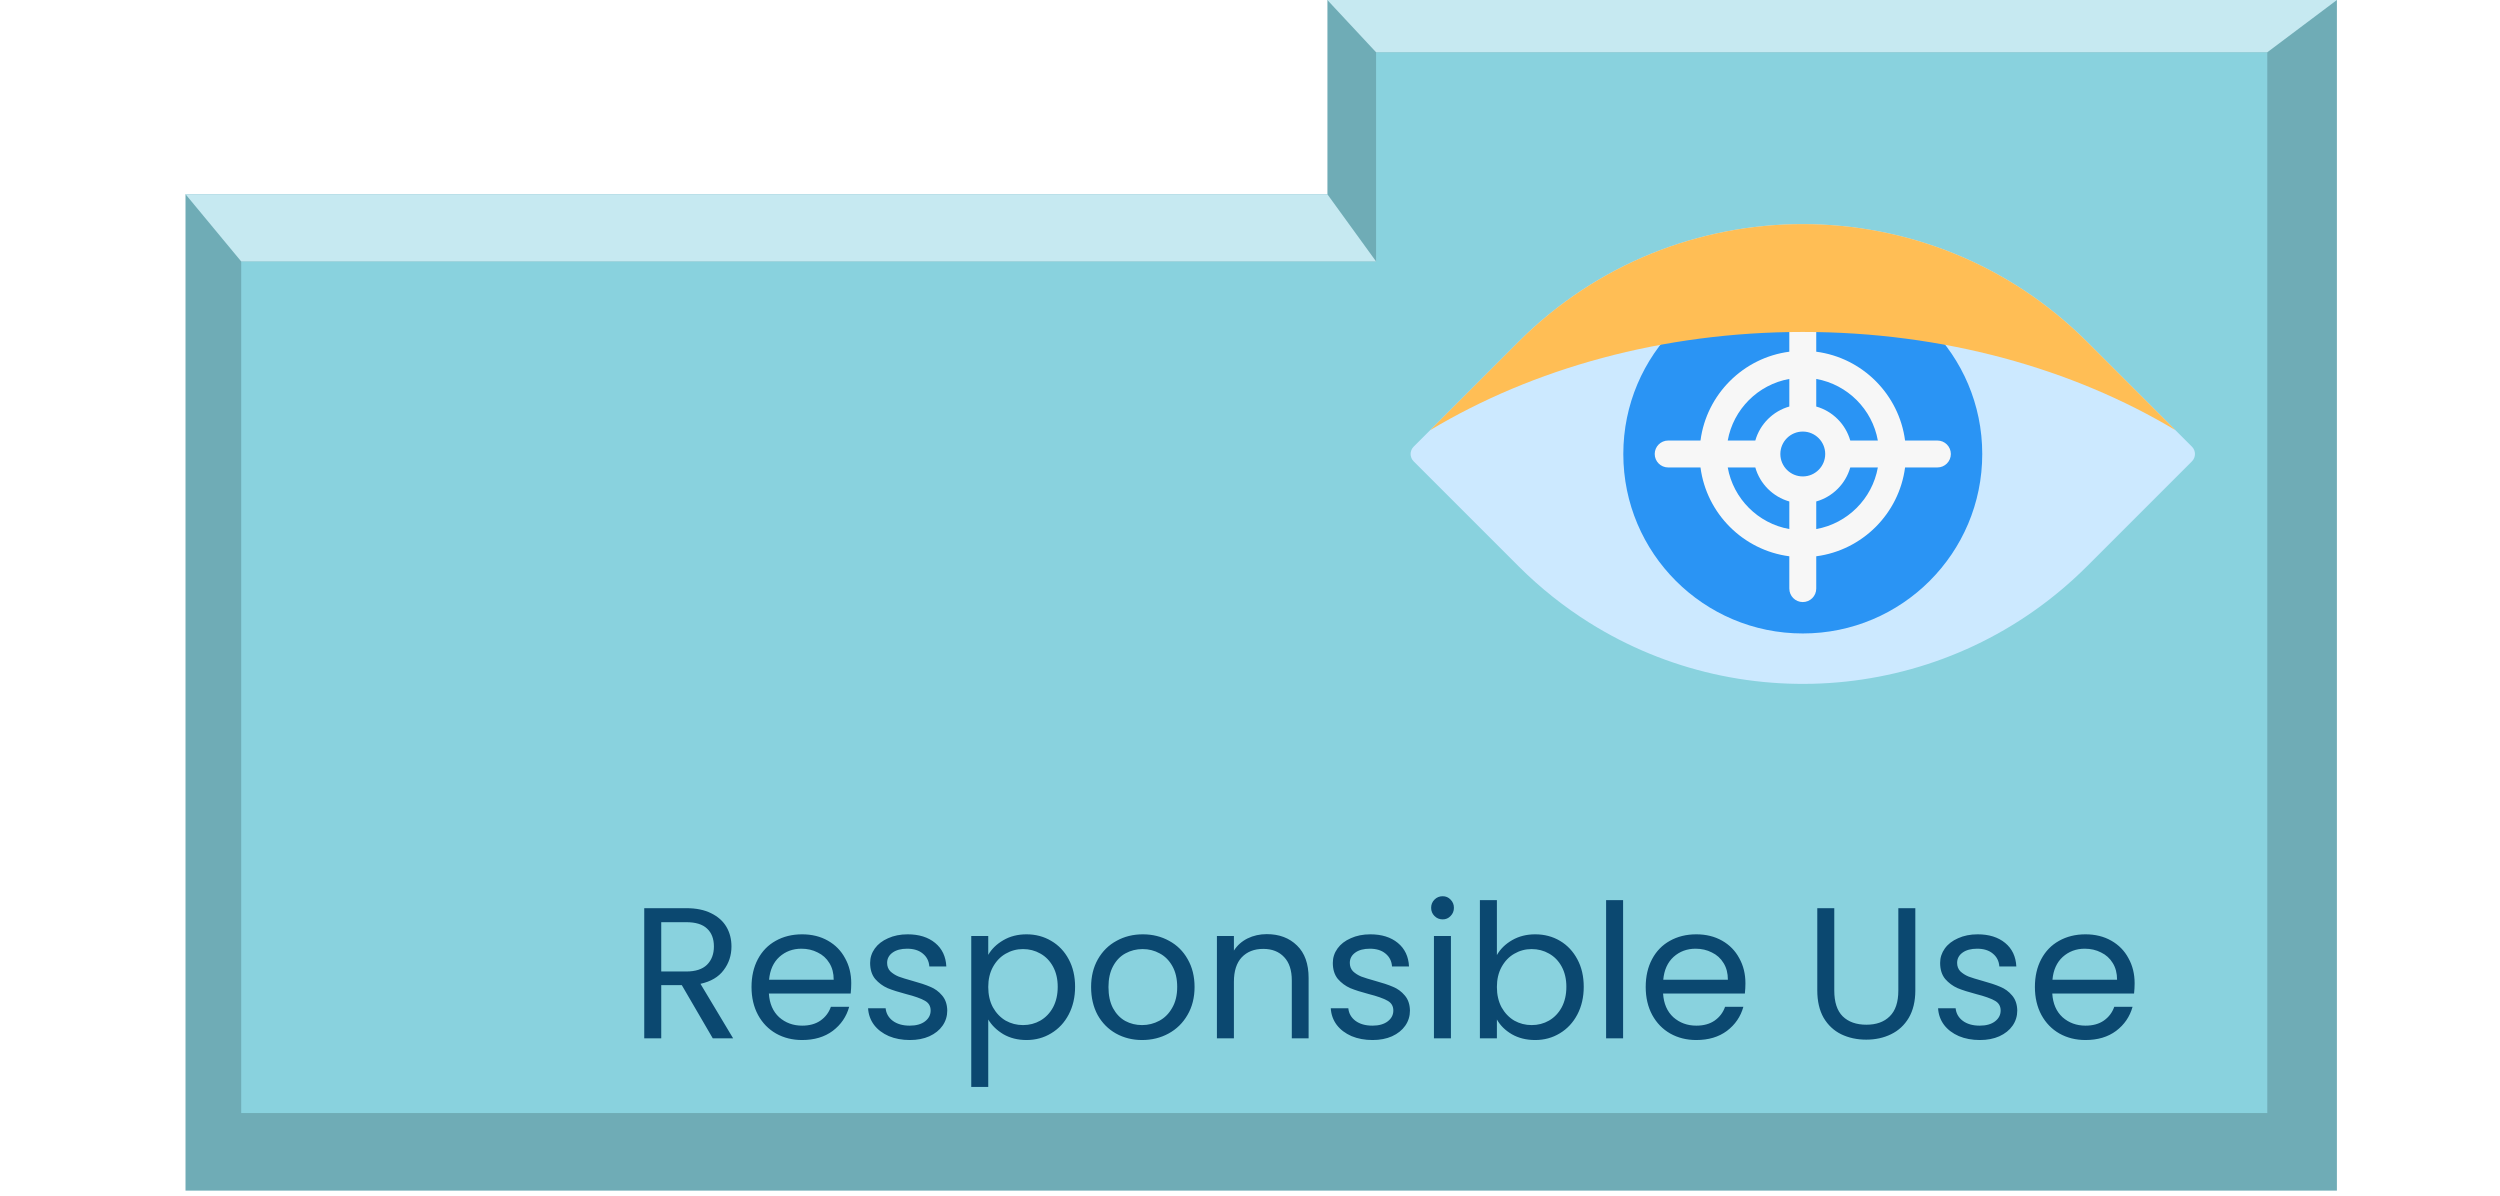
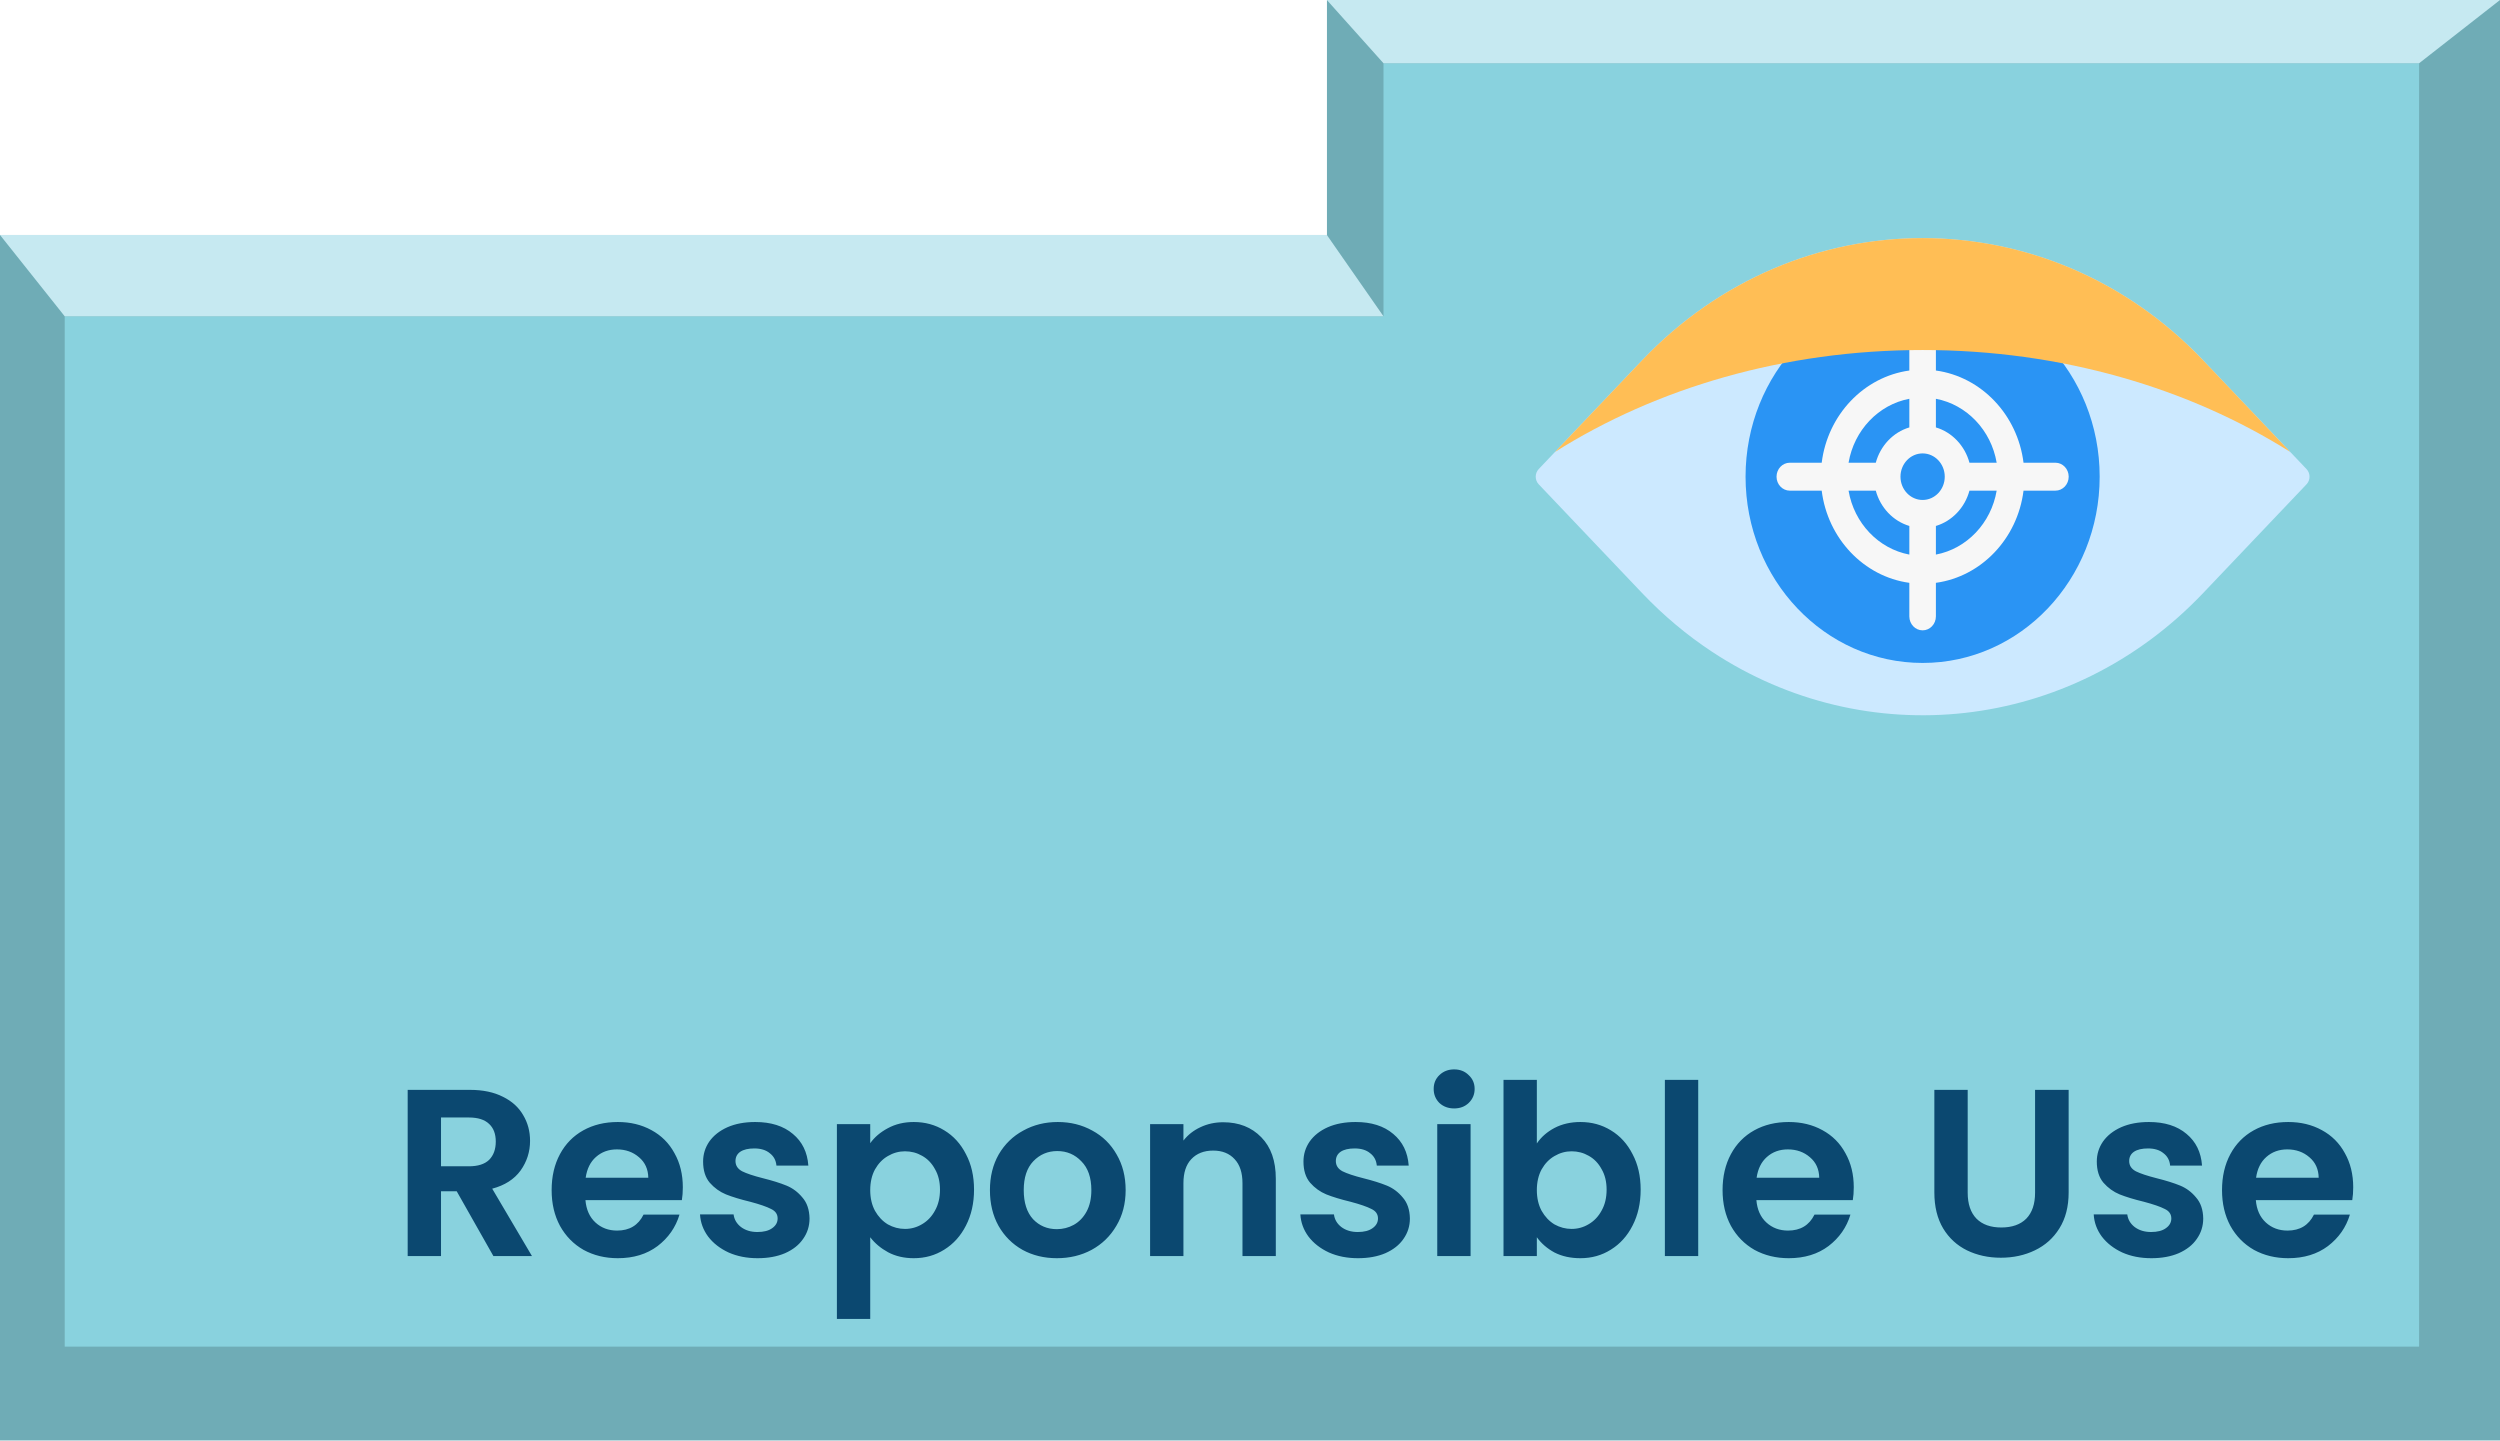
- <svg xmlns="http://www.w3.org/2000/svg" width="251" height="120" viewBox="0 0 291 160" fill="none">
-   <path d="M3 159.384H291V0H155.865V26H3V159.384Z" fill="#6FACB6" />
-   <path d="M281.68 149V35.567V7H162.379V20.691V35H86.418H10.456L10.456 92V149H145.136H179.155H213.175H281.68Z" fill="#89D2DE" />
-   <path d="M10.456 35L3 26H155.854L162.379 35H10.456Z" fill="#C6E9F1" />
-   <path d="M162.379 7L155.854 0H291L281.68 7H162.379Z" fill="#C6E9F1" />
-   <path d="M181.43 75.782L167.407 61.759C166.864 61.216 166.864 60.337 167.407 59.794L181.43 45.77C202.456 24.745 236.545 24.745 257.57 45.77L271.593 59.794C272.136 60.337 272.136 61.216 271.593 61.759L257.57 75.782C239.48 93.871 211.72 96.397 190.931 83.36C187.556 81.244 184.365 78.718 181.43 75.782Z" fill="#CCE9FF" />
-   <path d="M243.524 60.776C243.524 74.044 232.768 84.8 219.5 84.8C206.232 84.8 195.474 74.044 195.474 60.776C195.474 47.507 206.232 36.75 219.5 36.75C232.768 36.75 243.524 47.507 243.524 60.776Z" fill="#2A94F4" />
-   <path d="M237.519 58.973H233.192C232.383 52.795 227.479 47.891 221.301 47.082V42.757C221.301 41.761 220.495 40.955 219.5 40.955C218.504 40.955 217.697 41.761 217.697 42.757V47.082C211.519 47.891 206.615 52.795 205.806 58.973H201.481C200.485 58.973 199.678 59.78 199.678 60.776C199.678 61.77 200.485 62.577 201.481 62.577H205.806C206.615 68.755 211.52 73.659 217.697 74.468V78.794C217.697 79.789 218.504 80.596 219.5 80.596C220.495 80.596 221.301 79.789 221.301 78.794V74.468C227.479 73.659 232.383 68.755 233.192 62.577H237.519C238.513 62.577 239.32 61.77 239.32 60.776C239.32 59.78 238.514 58.973 237.519 58.973ZM217.698 50.727V54.42C215.501 55.044 213.768 56.777 213.145 58.973H209.452C210.201 54.785 213.51 51.477 217.698 50.727ZM217.698 70.824C213.51 70.075 210.201 66.766 209.452 62.577H213.145C213.768 64.774 215.501 66.506 217.698 67.131V70.824V70.824ZM219.5 63.778C217.844 63.778 216.496 62.432 216.496 60.776C216.496 59.12 217.844 57.772 219.5 57.772C221.156 57.772 222.502 59.12 222.502 60.776C222.502 62.432 221.156 63.778 219.5 63.778ZM221.301 70.824V67.13C223.498 66.506 225.231 64.774 225.855 62.577H229.548C228.799 66.765 225.49 70.075 221.301 70.824ZM225.855 58.973C225.231 56.777 223.498 55.044 221.301 54.421V50.727C225.49 51.477 228.799 54.786 229.548 58.973H225.855Z" fill="#F7F7F7" />
-   <path d="M169.613 57.586L181.43 45.769C202.455 24.744 236.544 24.744 257.57 45.769L269.386 57.586C255.655 49.351 238.33 44.437 219.5 44.437C200.669 44.437 183.344 49.351 169.613 57.586Z" fill="#FFBE55" />
-   <path d="M73.585 139L69.435 131.875H66.685V139H64.41V121.575H70.035C71.352 121.575 72.46 121.8 73.36 122.25C74.277 122.7 74.96 123.308 75.41 124.075C75.86 124.842 76.085 125.717 76.085 126.7C76.085 127.9 75.735 128.958 75.035 129.875C74.352 130.792 73.319 131.4 71.935 131.7L76.31 139H73.585ZM66.685 130.05H70.035C71.269 130.05 72.194 129.75 72.81 129.15C73.427 128.533 73.735 127.717 73.735 126.7C73.735 125.667 73.427 124.867 72.81 124.3C72.21 123.733 71.285 123.45 70.035 123.45H66.685V130.05ZM92.12 131.625C92.12 132.058 92.095 132.517 92.045 133H81.095C81.179 134.35 81.637 135.408 82.47 136.175C83.32 136.925 84.345 137.3 85.545 137.3C86.529 137.3 87.345 137.075 87.995 136.625C88.662 136.158 89.129 135.542 89.395 134.775H91.845C91.479 136.092 90.745 137.167 89.645 138C88.545 138.817 87.179 139.225 85.545 139.225C84.245 139.225 83.079 138.933 82.045 138.35C81.029 137.767 80.229 136.942 79.645 135.875C79.062 134.792 78.77 133.542 78.77 132.125C78.77 130.708 79.054 129.467 79.62 128.4C80.187 127.333 80.979 126.517 81.995 125.95C83.029 125.367 84.212 125.075 85.545 125.075C86.845 125.075 87.995 125.358 88.995 125.925C89.995 126.492 90.762 127.275 91.295 128.275C91.845 129.258 92.12 130.375 92.12 131.625ZM89.77 131.15C89.77 130.283 89.579 129.542 89.195 128.925C88.812 128.292 88.287 127.817 87.62 127.5C86.97 127.167 86.245 127 85.445 127C84.295 127 83.312 127.367 82.495 128.1C81.695 128.833 81.237 129.85 81.12 131.15H89.77ZM99.973 139.225C98.923 139.225 97.982 139.05 97.148 138.7C96.315 138.333 95.657 137.833 95.173 137.2C94.69 136.55 94.423 135.808 94.373 134.975H96.723C96.79 135.658 97.107 136.217 97.673 136.65C98.257 137.083 99.015 137.3 99.948 137.3C100.815 137.3 101.498 137.108 101.998 136.725C102.498 136.342 102.748 135.858 102.748 135.275C102.748 134.675 102.482 134.233 101.948 133.95C101.415 133.65 100.59 133.358 99.473 133.075C98.457 132.808 97.623 132.542 96.973 132.275C96.34 131.992 95.79 131.583 95.323 131.05C94.873 130.5 94.648 129.783 94.648 128.9C94.648 128.2 94.857 127.558 95.273 126.975C95.69 126.392 96.282 125.933 97.048 125.6C97.815 125.25 98.69 125.075 99.673 125.075C101.19 125.075 102.415 125.458 103.348 126.225C104.282 126.992 104.782 128.042 104.848 129.375H102.573C102.523 128.658 102.232 128.083 101.698 127.65C101.182 127.217 100.482 127 99.598 127C98.782 127 98.132 127.175 97.648 127.525C97.165 127.875 96.923 128.333 96.923 128.9C96.923 129.35 97.065 129.725 97.348 130.025C97.648 130.308 98.015 130.542 98.448 130.725C98.898 130.892 99.515 131.083 100.298 131.3C101.282 131.567 102.082 131.833 102.698 132.1C103.315 132.35 103.84 132.733 104.273 133.25C104.723 133.767 104.957 134.442 104.973 135.275C104.973 136.025 104.765 136.7 104.348 137.3C103.932 137.9 103.34 138.375 102.573 138.725C101.823 139.058 100.957 139.225 99.973 139.225ZM110.46 127.825C110.91 127.042 111.576 126.392 112.46 125.875C113.36 125.342 114.401 125.075 115.585 125.075C116.801 125.075 117.901 125.367 118.885 125.95C119.885 126.533 120.668 127.358 121.235 128.425C121.801 129.475 122.085 130.7 122.085 132.1C122.085 133.483 121.801 134.717 121.235 135.8C120.668 136.883 119.885 137.725 118.885 138.325C117.901 138.925 116.801 139.225 115.585 139.225C114.418 139.225 113.385 138.967 112.485 138.45C111.601 137.917 110.926 137.258 110.46 136.475V145.5H108.185V125.3H110.46V127.825ZM119.76 132.1C119.76 131.067 119.551 130.167 119.135 129.4C118.718 128.633 118.151 128.05 117.435 127.65C116.735 127.25 115.96 127.05 115.11 127.05C114.276 127.05 113.501 127.258 112.785 127.675C112.085 128.075 111.518 128.667 111.085 129.45C110.668 130.217 110.46 131.108 110.46 132.125C110.46 133.158 110.668 134.067 111.085 134.85C111.518 135.617 112.085 136.208 112.785 136.625C113.501 137.025 114.276 137.225 115.11 137.225C115.96 137.225 116.735 137.025 117.435 136.625C118.151 136.208 118.718 135.617 119.135 134.85C119.551 134.067 119.76 133.15 119.76 132.1ZM131.054 139.225C129.771 139.225 128.604 138.933 127.554 138.35C126.521 137.767 125.704 136.942 125.104 135.875C124.521 134.792 124.229 133.542 124.229 132.125C124.229 130.725 124.529 129.492 125.129 128.425C125.746 127.342 126.579 126.517 127.629 125.95C128.679 125.367 129.854 125.075 131.154 125.075C132.454 125.075 133.629 125.367 134.679 125.95C135.729 126.517 136.554 127.333 137.154 128.4C137.771 129.467 138.079 130.708 138.079 132.125C138.079 133.542 137.763 134.792 137.129 135.875C136.513 136.942 135.671 137.767 134.604 138.35C133.538 138.933 132.354 139.225 131.054 139.225ZM131.054 137.225C131.871 137.225 132.638 137.033 133.354 136.65C134.071 136.267 134.646 135.692 135.079 134.925C135.529 134.158 135.754 133.225 135.754 132.125C135.754 131.025 135.538 130.092 135.104 129.325C134.671 128.558 134.104 127.992 133.404 127.625C132.704 127.242 131.946 127.05 131.129 127.05C130.296 127.05 129.529 127.242 128.829 127.625C128.146 127.992 127.596 128.558 127.179 129.325C126.763 130.092 126.554 131.025 126.554 132.125C126.554 133.242 126.754 134.183 127.154 134.95C127.571 135.717 128.121 136.292 128.804 136.675C129.488 137.042 130.238 137.225 131.054 137.225ZM147.746 125.05C149.412 125.05 150.762 125.558 151.796 126.575C152.829 127.575 153.346 129.025 153.346 130.925V139H151.096V131.25C151.096 129.883 150.754 128.842 150.071 128.125C149.387 127.392 148.454 127.025 147.271 127.025C146.071 127.025 145.112 127.4 144.396 128.15C143.696 128.9 143.346 129.992 143.346 131.425V139H141.071V125.3H143.346V127.25C143.796 126.55 144.404 126.008 145.171 125.625C145.954 125.242 146.812 125.05 147.746 125.05ZM161.912 139.225C160.862 139.225 159.92 139.05 159.087 138.7C158.253 138.333 157.595 137.833 157.112 137.2C156.628 136.55 156.362 135.808 156.312 134.975H158.662C158.728 135.658 159.045 136.217 159.612 136.65C160.195 137.083 160.953 137.3 161.887 137.3C162.753 137.3 163.437 137.108 163.937 136.725C164.437 136.342 164.687 135.858 164.687 135.275C164.687 134.675 164.42 134.233 163.887 133.95C163.353 133.65 162.528 133.358 161.412 133.075C160.395 132.808 159.562 132.542 158.912 132.275C158.278 131.992 157.728 131.583 157.262 131.05C156.812 130.5 156.587 129.783 156.587 128.9C156.587 128.2 156.795 127.558 157.212 126.975C157.628 126.392 158.22 125.933 158.987 125.6C159.753 125.25 160.628 125.075 161.612 125.075C163.128 125.075 164.353 125.458 165.287 126.225C166.22 126.992 166.72 128.042 166.787 129.375H164.512C164.462 128.658 164.17 128.083 163.637 127.65C163.12 127.217 162.42 127 161.537 127C160.72 127 160.07 127.175 159.587 127.525C159.103 127.875 158.862 128.333 158.862 128.9C158.862 129.35 159.003 129.725 159.287 130.025C159.587 130.308 159.953 130.542 160.387 130.725C160.837 130.892 161.453 131.083 162.237 131.3C163.22 131.567 164.02 131.833 164.637 132.1C165.253 132.35 165.778 132.733 166.212 133.25C166.662 133.767 166.895 134.442 166.912 135.275C166.912 136.025 166.703 136.7 166.287 137.3C165.87 137.9 165.278 138.375 164.512 138.725C163.762 139.058 162.895 139.225 161.912 139.225ZM171.298 123.075C170.865 123.075 170.498 122.925 170.198 122.625C169.898 122.325 169.748 121.958 169.748 121.525C169.748 121.092 169.898 120.725 170.198 120.425C170.498 120.125 170.865 119.975 171.298 119.975C171.715 119.975 172.065 120.125 172.348 120.425C172.648 120.725 172.798 121.092 172.798 121.525C172.798 121.958 172.648 122.325 172.348 122.625C172.065 122.925 171.715 123.075 171.298 123.075ZM172.398 125.3V139H170.123V125.3H172.398ZM178.551 127.85C179.017 127.033 179.701 126.367 180.601 125.85C181.501 125.333 182.526 125.075 183.676 125.075C184.909 125.075 186.017 125.367 187.001 125.95C187.984 126.533 188.759 127.358 189.326 128.425C189.892 129.475 190.176 130.7 190.176 132.1C190.176 133.483 189.892 134.717 189.326 135.8C188.759 136.883 187.976 137.725 186.976 138.325C185.992 138.925 184.892 139.225 183.676 139.225C182.492 139.225 181.451 138.967 180.551 138.45C179.667 137.933 179.001 137.275 178.551 136.475V139H176.276V120.5H178.551V127.85ZM187.851 132.1C187.851 131.067 187.642 130.167 187.226 129.4C186.809 128.633 186.242 128.05 185.526 127.65C184.826 127.25 184.051 127.05 183.201 127.05C182.367 127.05 181.592 127.258 180.876 127.675C180.176 128.075 179.609 128.667 179.176 129.45C178.759 130.217 178.551 131.108 178.551 132.125C178.551 133.158 178.759 134.067 179.176 134.85C179.609 135.617 180.176 136.208 180.876 136.625C181.592 137.025 182.367 137.225 183.201 137.225C184.051 137.225 184.826 137.025 185.526 136.625C186.242 136.208 186.809 135.617 187.226 134.85C187.642 134.067 187.851 133.15 187.851 132.1ZM195.445 120.5V139H193.17V120.5H195.445ZM211.822 131.625C211.822 132.058 211.797 132.517 211.747 133H200.797C200.881 134.35 201.339 135.408 202.172 136.175C203.022 136.925 204.047 137.3 205.247 137.3C206.231 137.3 207.047 137.075 207.697 136.625C208.364 136.158 208.831 135.542 209.097 134.775H211.547C211.181 136.092 210.447 137.167 209.347 138C208.247 138.817 206.881 139.225 205.247 139.225C203.947 139.225 202.781 138.933 201.747 138.35C200.731 137.767 199.931 136.942 199.347 135.875C198.764 134.792 198.472 133.542 198.472 132.125C198.472 130.708 198.756 129.467 199.322 128.4C199.889 127.333 200.681 126.517 201.697 125.95C202.731 125.367 203.914 125.075 205.247 125.075C206.547 125.075 207.697 125.358 208.697 125.925C209.697 126.492 210.464 127.275 210.997 128.275C211.547 129.258 211.822 130.375 211.822 131.625ZM209.472 131.15C209.472 130.283 209.281 129.542 208.897 128.925C208.514 128.292 207.989 127.817 207.322 127.5C206.672 127.167 205.947 127 205.147 127C203.997 127 203.014 127.367 202.197 128.1C201.397 128.833 200.939 129.85 200.822 131.15H209.472ZM223.715 121.575V132.6C223.715 134.15 224.09 135.3 224.84 136.05C225.607 136.8 226.665 137.175 228.015 137.175C229.349 137.175 230.39 136.8 231.14 136.05C231.907 135.3 232.29 134.15 232.29 132.6V121.575H234.565V132.575C234.565 134.025 234.274 135.25 233.69 136.25C233.107 137.233 232.315 137.967 231.315 138.45C230.332 138.933 229.224 139.175 227.99 139.175C226.757 139.175 225.64 138.933 224.64 138.45C223.657 137.967 222.874 137.233 222.29 136.25C221.724 135.25 221.44 134.025 221.44 132.575V121.575H223.715ZM243.211 139.225C242.161 139.225 241.219 139.05 240.386 138.7C239.552 138.333 238.894 137.833 238.411 137.2C237.927 136.55 237.661 135.808 237.611 134.975H239.961C240.027 135.658 240.344 136.217 240.911 136.65C241.494 137.083 242.252 137.3 243.186 137.3C244.052 137.3 244.736 137.108 245.236 136.725C245.736 136.342 245.986 135.858 245.986 135.275C245.986 134.675 245.719 134.233 245.186 133.95C244.652 133.65 243.827 133.358 242.711 133.075C241.694 132.808 240.861 132.542 240.211 132.275C239.577 131.992 239.027 131.583 238.561 131.05C238.111 130.5 237.886 129.783 237.886 128.9C237.886 128.2 238.094 127.558 238.511 126.975C238.927 126.392 239.519 125.933 240.286 125.6C241.052 125.25 241.927 125.075 242.911 125.075C244.427 125.075 245.652 125.458 246.586 126.225C247.519 126.992 248.019 128.042 248.086 129.375H245.811C245.761 128.658 245.469 128.083 244.936 127.65C244.419 127.217 243.719 127 242.836 127C242.019 127 241.369 127.175 240.886 127.525C240.402 127.875 240.161 128.333 240.161 128.9C240.161 129.35 240.302 129.725 240.586 130.025C240.886 130.308 241.252 130.542 241.686 130.725C242.136 130.892 242.752 131.083 243.536 131.3C244.519 131.567 245.319 131.833 245.936 132.1C246.552 132.35 247.077 132.733 247.511 133.25C247.961 133.767 248.194 134.442 248.211 135.275C248.211 136.025 248.002 136.7 247.586 137.3C247.169 137.9 246.577 138.375 245.811 138.725C245.061 139.058 244.194 139.225 243.211 139.225ZM263.922 131.625C263.922 132.058 263.897 132.517 263.847 133H252.897C252.98 134.35 253.439 135.408 254.272 136.175C255.122 136.925 256.147 137.3 257.347 137.3C258.33 137.3 259.147 137.075 259.797 136.625C260.464 136.158 260.93 135.542 261.197 134.775H263.647C263.28 136.092 262.547 137.167 261.447 138C260.347 138.817 258.98 139.225 257.347 139.225C256.047 139.225 254.88 138.933 253.847 138.35C252.83 137.767 252.03 136.942 251.447 135.875C250.864 134.792 250.572 133.542 250.572 132.125C250.572 130.708 250.855 129.467 251.422 128.4C251.989 127.333 252.78 126.517 253.797 125.95C254.83 125.367 256.014 125.075 257.347 125.075C258.647 125.075 259.797 125.358 260.797 125.925C261.797 126.492 262.564 127.275 263.097 128.275C263.647 129.258 263.922 130.375 263.922 131.625ZM261.572 131.15C261.572 130.283 261.38 129.542 260.997 128.925C260.614 128.292 260.089 127.817 259.422 127.5C258.772 127.167 258.047 127 257.247 127C256.097 127 255.114 127.367 254.297 128.1C253.497 128.833 253.039 129.85 252.922 131.15H261.572Z" fill="#0B4870" />
+ <svg xmlns="http://www.w3.org/2000/svg" width="210" height="121" viewBox="0 0 210 121" fill="none">
+   <path d="M0 121H210V0H111.464V19.738H0V121Z" fill="#6FACB6" />
+   <path d="M203.204 113.117V27.002V5.314H116.214V15.708V26.571H60.825H5.437L5.437 69.844V113.117H103.641H128.447H153.252H203.204Z" fill="#89D2DE" />
+   <path d="M5.437 26.571L0 19.738H111.456L116.214 26.571H5.437Z" fill="#C6E9F1" />
+   <path d="M116.214 5.314L111.456 0H210L203.204 5.314H116.214Z" fill="#C6E9F1" />
+   <path d="M137.933 49.814L129.252 40.682C128.916 40.329 128.916 39.756 129.252 39.402L137.933 30.27C150.949 16.578 172.052 16.578 185.067 30.27L193.748 39.402C194.084 39.756 194.084 40.329 193.748 40.682L185.067 49.814C173.869 61.594 156.684 63.239 143.814 54.749C141.725 53.371 139.75 51.726 137.933 49.814Z" fill="#CCE9FF" />
+   <path d="M176.372 40.042C176.372 48.682 169.713 55.687 161.5 55.687C153.286 55.687 146.627 48.682 146.627 40.042C146.627 31.401 153.286 24.396 161.5 24.396C169.713 24.396 176.372 31.401 176.372 40.042Z" fill="#2A94F4" />
+   <path d="M172.654 38.868H169.976C169.475 34.845 166.439 31.651 162.615 31.124V28.307C162.615 27.659 162.116 27.134 161.5 27.134C160.883 27.134 160.384 27.659 160.384 28.307V31.124C156.56 31.651 153.524 34.845 153.023 38.868H150.345C149.729 38.868 149.229 39.393 149.229 40.042C149.229 40.689 149.729 41.215 150.345 41.215H153.023C153.524 45.238 156.56 48.432 160.384 48.958V51.775C160.384 52.424 160.883 52.949 161.5 52.949C162.116 52.949 162.615 52.424 162.615 51.775V48.958C166.44 48.432 169.475 45.238 169.976 41.215H172.654C173.27 41.215 173.77 40.689 173.77 40.042C173.77 39.393 173.27 38.868 172.654 38.868ZM160.385 33.498V35.903C159.025 36.309 157.952 37.438 157.566 38.868H155.279C155.743 36.141 157.792 33.986 160.385 33.498ZM160.385 46.585C157.792 46.097 155.743 43.943 155.279 41.215H157.566C157.952 42.646 159.025 43.774 160.385 44.18V46.585V46.585ZM161.5 41.997C160.475 41.997 159.64 41.12 159.64 40.042C159.64 38.963 160.475 38.086 161.5 38.086C162.525 38.086 163.359 38.963 163.359 40.042C163.359 41.12 162.525 41.997 161.5 41.997ZM162.615 46.585V44.18C163.975 43.773 165.048 42.645 165.434 41.215H167.72C167.256 43.942 165.208 46.097 162.615 46.585ZM165.434 38.868C165.048 37.438 163.975 36.309 162.615 35.903V33.498C165.208 33.986 167.256 36.141 167.72 38.868H165.434Z" fill="#F7F7F7" />
+   <path d="M130.617 37.965L137.933 30.269C150.948 16.577 172.051 16.577 185.067 30.269L192.382 37.965C183.881 32.602 173.157 29.402 161.5 29.402C149.842 29.402 139.118 32.602 130.617 37.965Z" fill="#FFBE55" />
+   <path d="M41.445 105.509L38.365 100.069H37.045V105.509H34.245V91.549H39.485C40.565 91.549 41.485 91.742 42.245 92.129C43.005 92.502 43.571 93.016 43.945 93.669C44.331 94.309 44.525 95.029 44.525 95.829C44.525 96.749 44.258 97.582 43.725 98.329C43.191 99.062 42.398 99.569 41.345 99.849L44.685 105.509H41.445ZM37.045 97.969H39.385C40.145 97.969 40.711 97.789 41.085 97.429C41.458 97.055 41.645 96.542 41.645 95.889C41.645 95.249 41.458 94.755 41.085 94.409C40.711 94.049 40.145 93.869 39.385 93.869H37.045V97.969ZM57.357 99.729C57.357 100.129 57.33 100.489 57.277 100.809H49.177C49.244 101.609 49.524 102.235 50.017 102.689C50.51 103.142 51.117 103.369 51.837 103.369C52.877 103.369 53.617 102.922 54.057 102.029H57.077C56.757 103.095 56.144 103.975 55.237 104.669C54.33 105.349 53.217 105.689 51.897 105.689C50.83 105.689 49.87 105.455 49.017 104.989C48.177 104.509 47.517 103.835 47.037 102.969C46.57 102.102 46.337 101.102 46.337 99.969C46.337 98.822 46.57 97.816 47.037 96.949C47.504 96.082 48.157 95.415 48.997 94.949C49.837 94.482 50.804 94.249 51.897 94.249C52.95 94.249 53.89 94.475 54.717 94.929C55.557 95.382 56.204 96.029 56.657 96.869C57.124 97.695 57.357 98.649 57.357 99.729ZM54.457 98.929C54.444 98.209 54.184 97.635 53.677 97.209C53.17 96.769 52.55 96.549 51.817 96.549C51.124 96.549 50.537 96.762 50.057 97.189C49.59 97.602 49.304 98.182 49.197 98.929H54.457ZM63.641 105.689C62.734 105.689 61.921 105.529 61.201 105.209C60.481 104.875 59.907 104.429 59.481 103.869C59.068 103.309 58.841 102.689 58.801 102.009H61.621C61.674 102.435 61.881 102.789 62.241 103.069C62.614 103.349 63.074 103.489 63.621 103.489C64.154 103.489 64.567 103.382 64.861 103.169C65.168 102.955 65.321 102.682 65.321 102.349C65.321 101.989 65.134 101.722 64.761 101.549C64.401 101.362 63.821 101.162 63.021 100.949C62.194 100.749 61.514 100.542 60.981 100.329C60.461 100.115 60.008 99.789 59.621 99.349C59.248 98.909 59.061 98.316 59.061 97.569C59.061 96.956 59.234 96.395 59.581 95.889C59.941 95.382 60.447 94.982 61.101 94.689C61.767 94.395 62.547 94.249 63.441 94.249C64.761 94.249 65.814 94.582 66.601 95.249C67.388 95.902 67.821 96.789 67.901 97.909H65.221C65.181 97.469 64.994 97.122 64.661 96.869C64.341 96.602 63.907 96.469 63.361 96.469C62.854 96.469 62.461 96.562 62.181 96.749C61.914 96.936 61.781 97.195 61.781 97.529C61.781 97.902 61.968 98.189 62.341 98.389C62.714 98.576 63.294 98.769 64.081 98.969C64.881 99.169 65.541 99.376 66.061 99.589C66.581 99.802 67.028 100.135 67.401 100.589C67.787 101.029 67.987 101.615 68.001 102.349C68.001 102.989 67.821 103.562 67.461 104.069C67.114 104.575 66.608 104.975 65.941 105.269C65.287 105.549 64.521 105.689 63.641 105.689ZM73.099 96.029C73.459 95.522 73.953 95.102 74.579 94.769C75.219 94.422 75.946 94.249 76.759 94.249C77.706 94.249 78.559 94.482 79.319 94.949C80.093 95.415 80.699 96.082 81.139 96.949C81.593 97.802 81.819 98.796 81.819 99.929C81.819 101.062 81.593 102.069 81.139 102.949C80.699 103.815 80.093 104.489 79.319 104.969C78.559 105.449 77.706 105.689 76.759 105.689C75.946 105.689 75.226 105.522 74.599 105.189C73.986 104.855 73.486 104.435 73.099 103.929V110.789H70.299V94.429H73.099V96.029ZM78.959 99.929C78.959 99.262 78.819 98.689 78.539 98.209C78.273 97.716 77.913 97.342 77.459 97.089C77.019 96.835 76.539 96.709 76.019 96.709C75.513 96.709 75.033 96.842 74.579 97.109C74.139 97.362 73.779 97.736 73.499 98.229C73.233 98.722 73.099 99.302 73.099 99.969C73.099 100.635 73.233 101.215 73.499 101.709C73.779 102.202 74.139 102.582 74.579 102.849C75.033 103.102 75.513 103.229 76.019 103.229C76.539 103.229 77.019 103.095 77.459 102.829C77.913 102.562 78.273 102.182 78.539 101.689C78.819 101.195 78.959 100.609 78.959 99.929ZM88.774 105.689C87.707 105.689 86.747 105.455 85.894 104.989C85.041 104.509 84.367 103.835 83.874 102.969C83.394 102.102 83.154 101.102 83.154 99.969C83.154 98.835 83.401 97.835 83.894 96.969C84.401 96.102 85.087 95.436 85.954 94.969C86.821 94.489 87.787 94.249 88.854 94.249C89.921 94.249 90.887 94.489 91.754 94.969C92.621 95.436 93.301 96.102 93.794 96.969C94.301 97.835 94.554 98.835 94.554 99.969C94.554 101.102 94.294 102.102 93.774 102.969C93.267 103.835 92.574 104.509 91.694 104.989C90.827 105.455 89.854 105.689 88.774 105.689ZM88.774 103.249C89.281 103.249 89.754 103.129 90.194 102.889C90.647 102.635 91.007 102.262 91.274 101.769C91.541 101.275 91.674 100.675 91.674 99.969C91.674 98.915 91.394 98.109 90.834 97.549C90.287 96.975 89.614 96.689 88.814 96.689C88.014 96.689 87.341 96.975 86.794 97.549C86.261 98.109 85.994 98.915 85.994 99.969C85.994 101.022 86.254 101.835 86.774 102.409C87.307 102.969 87.974 103.249 88.774 103.249ZM102.748 94.269C104.068 94.269 105.135 94.689 105.948 95.529C106.761 96.356 107.168 97.516 107.168 99.009V105.509H104.368V99.389C104.368 98.509 104.148 97.835 103.708 97.369C103.268 96.889 102.668 96.649 101.908 96.649C101.135 96.649 100.521 96.889 100.068 97.369C99.628 97.835 99.408 98.509 99.408 99.389V105.509H96.608V94.429H99.408V95.809C99.781 95.329 100.255 94.956 100.828 94.689C101.415 94.409 102.055 94.269 102.748 94.269ZM114.071 105.689C113.164 105.689 112.351 105.529 111.631 105.209C110.911 104.875 110.337 104.429 109.911 103.869C109.497 103.309 109.271 102.689 109.231 102.009H112.051C112.104 102.435 112.311 102.789 112.671 103.069C113.044 103.349 113.504 103.489 114.051 103.489C114.584 103.489 114.997 103.382 115.291 103.169C115.597 102.955 115.751 102.682 115.751 102.349C115.751 101.989 115.564 101.722 115.191 101.549C114.831 101.362 114.251 101.162 113.451 100.949C112.624 100.749 111.944 100.542 111.411 100.329C110.891 100.115 110.437 99.789 110.051 99.349C109.677 98.909 109.491 98.316 109.491 97.569C109.491 96.956 109.664 96.395 110.011 95.889C110.371 95.382 110.877 94.982 111.531 94.689C112.197 94.395 112.977 94.249 113.871 94.249C115.191 94.249 116.244 94.582 117.031 95.249C117.817 95.902 118.251 96.789 118.331 97.909H115.651C115.611 97.469 115.424 97.122 115.091 96.869C114.771 96.602 114.337 96.469 113.791 96.469C113.284 96.469 112.891 96.562 112.611 96.749C112.344 96.936 112.211 97.195 112.211 97.529C112.211 97.902 112.397 98.189 112.771 98.389C113.144 98.576 113.724 98.769 114.511 98.969C115.311 99.169 115.971 99.376 116.491 99.589C117.011 99.802 117.457 100.135 117.831 100.589C118.217 101.029 118.417 101.615 118.431 102.349C118.431 102.989 118.251 103.562 117.891 104.069C117.544 104.575 117.037 104.975 116.371 105.269C115.717 105.549 114.951 105.689 114.071 105.689ZM122.149 93.109C121.656 93.109 121.242 92.956 120.909 92.649C120.589 92.329 120.429 91.936 120.429 91.469C120.429 91.002 120.589 90.615 120.909 90.309C121.242 89.989 121.656 89.829 122.149 89.829C122.642 89.829 123.049 89.989 123.369 90.309C123.702 90.615 123.869 91.002 123.869 91.469C123.869 91.936 123.702 92.329 123.369 92.649C123.049 92.956 122.642 93.109 122.149 93.109ZM123.529 94.429V105.509H120.729V94.429H123.529ZM129.095 96.049C129.455 95.516 129.949 95.082 130.575 94.749C131.215 94.415 131.942 94.249 132.755 94.249C133.702 94.249 134.555 94.482 135.315 94.949C136.089 95.415 136.695 96.082 137.135 96.949C137.589 97.802 137.815 98.796 137.815 99.929C137.815 101.062 137.589 102.069 137.135 102.949C136.695 103.815 136.089 104.489 135.315 104.969C134.555 105.449 133.702 105.689 132.755 105.689C131.929 105.689 131.202 105.529 130.575 105.209C129.962 104.875 129.469 104.449 129.095 103.929V105.509H126.295V90.709H129.095V96.049ZM134.955 99.929C134.955 99.262 134.815 98.689 134.535 98.209C134.269 97.716 133.909 97.342 133.455 97.089C133.015 96.835 132.535 96.709 132.015 96.709C131.509 96.709 131.029 96.842 130.575 97.109C130.135 97.362 129.775 97.736 129.495 98.229C129.229 98.722 129.095 99.302 129.095 99.969C129.095 100.635 129.229 101.215 129.495 101.709C129.775 102.202 130.135 102.582 130.575 102.849C131.029 103.102 131.509 103.229 132.015 103.229C132.535 103.229 133.015 103.095 133.455 102.829C133.909 102.562 134.269 102.182 134.535 101.689C134.815 101.195 134.955 100.609 134.955 99.929ZM142.65 90.709V105.509H139.85V90.709H142.65ZM155.716 99.729C155.716 100.129 155.69 100.489 155.636 100.809H147.536C147.603 101.609 147.883 102.235 148.376 102.689C148.87 103.142 149.476 103.369 150.196 103.369C151.236 103.369 151.976 102.922 152.416 102.029H155.436C155.116 103.095 154.503 103.975 153.596 104.669C152.69 105.349 151.576 105.689 150.256 105.689C149.19 105.689 148.23 105.455 147.376 104.989C146.536 104.509 145.876 103.835 145.396 102.969C144.93 102.102 144.696 101.102 144.696 99.969C144.696 98.822 144.93 97.816 145.396 96.949C145.863 96.082 146.516 95.415 147.356 94.949C148.196 94.482 149.163 94.249 150.256 94.249C151.31 94.249 152.25 94.475 153.076 94.929C153.916 95.382 154.563 96.029 155.016 96.869C155.483 97.695 155.716 98.649 155.716 99.729ZM152.816 98.929C152.803 98.209 152.543 97.635 152.036 97.209C151.53 96.769 150.91 96.549 150.176 96.549C149.483 96.549 148.896 96.762 148.416 97.189C147.95 97.602 147.663 98.182 147.556 98.929H152.816ZM165.286 91.549V100.189C165.286 101.135 165.533 101.862 166.026 102.369C166.519 102.862 167.213 103.109 168.106 103.109C169.013 103.109 169.713 102.862 170.206 102.369C170.699 101.862 170.946 101.135 170.946 100.189V91.549H173.766V100.169C173.766 101.355 173.506 102.362 172.986 103.189C172.479 104.002 171.793 104.615 170.926 105.029C170.073 105.442 169.119 105.649 168.066 105.649C167.026 105.649 166.079 105.442 165.226 105.029C164.386 104.615 163.719 104.002 163.226 103.189C162.733 102.362 162.486 101.355 162.486 100.169V91.549H165.286ZM180.711 105.689C179.805 105.689 178.991 105.529 178.271 105.209C177.551 104.875 176.978 104.429 176.551 103.869C176.138 103.309 175.911 102.689 175.871 102.009H178.691C178.745 102.435 178.951 102.789 179.311 103.069C179.685 103.349 180.145 103.489 180.691 103.489C181.225 103.489 181.638 103.382 181.931 103.169C182.238 102.955 182.391 102.682 182.391 102.349C182.391 101.989 182.205 101.722 181.831 101.549C181.471 101.362 180.891 101.162 180.091 100.949C179.265 100.749 178.585 100.542 178.051 100.329C177.531 100.115 177.078 99.789 176.691 99.349C176.318 98.909 176.131 98.316 176.131 97.569C176.131 96.956 176.305 96.395 176.651 95.889C177.011 95.382 177.518 94.982 178.171 94.689C178.838 94.395 179.618 94.249 180.511 94.249C181.831 94.249 182.885 94.582 183.671 95.249C184.458 95.902 184.891 96.789 184.971 97.909H182.291C182.251 97.469 182.065 97.122 181.731 96.869C181.411 96.602 180.978 96.469 180.431 96.469C179.925 96.469 179.531 96.562 179.251 96.749C178.985 96.936 178.851 97.195 178.851 97.529C178.851 97.902 179.038 98.189 179.411 98.389C179.785 98.576 180.365 98.769 181.151 98.969C181.951 99.169 182.611 99.376 183.131 99.589C183.651 99.802 184.098 100.135 184.471 100.589C184.858 101.029 185.058 101.615 185.071 102.349C185.071 102.989 184.891 103.562 184.531 104.069C184.185 104.575 183.678 104.975 183.011 105.269C182.358 105.549 181.591 105.689 180.711 105.689ZM197.67 99.729C197.67 100.129 197.643 100.489 197.59 100.809H189.49C189.556 101.609 189.836 102.235 190.33 102.689C190.823 103.142 191.43 103.369 192.15 103.369C193.19 103.369 193.93 102.922 194.37 102.029H197.39C197.07 103.095 196.456 103.975 195.55 104.669C194.643 105.349 193.53 105.689 192.21 105.689C191.143 105.689 190.183 105.455 189.33 104.989C188.49 104.509 187.83 103.835 187.35 102.969C186.883 102.102 186.65 101.102 186.65 99.969C186.65 98.822 186.883 97.816 187.35 96.949C187.816 96.082 188.47 95.415 189.31 94.949C190.15 94.482 191.116 94.249 192.21 94.249C193.263 94.249 194.203 94.475 195.03 94.929C195.87 95.382 196.516 96.029 196.97 96.869C197.436 97.695 197.67 98.649 197.67 99.729ZM194.77 98.929C194.756 98.209 194.496 97.635 193.99 97.209C193.483 96.769 192.863 96.549 192.13 96.549C191.436 96.549 190.85 96.762 190.37 97.189C189.903 97.602 189.616 98.182 189.51 98.929H194.77Z" fill="#0B4870" />
</svg>
